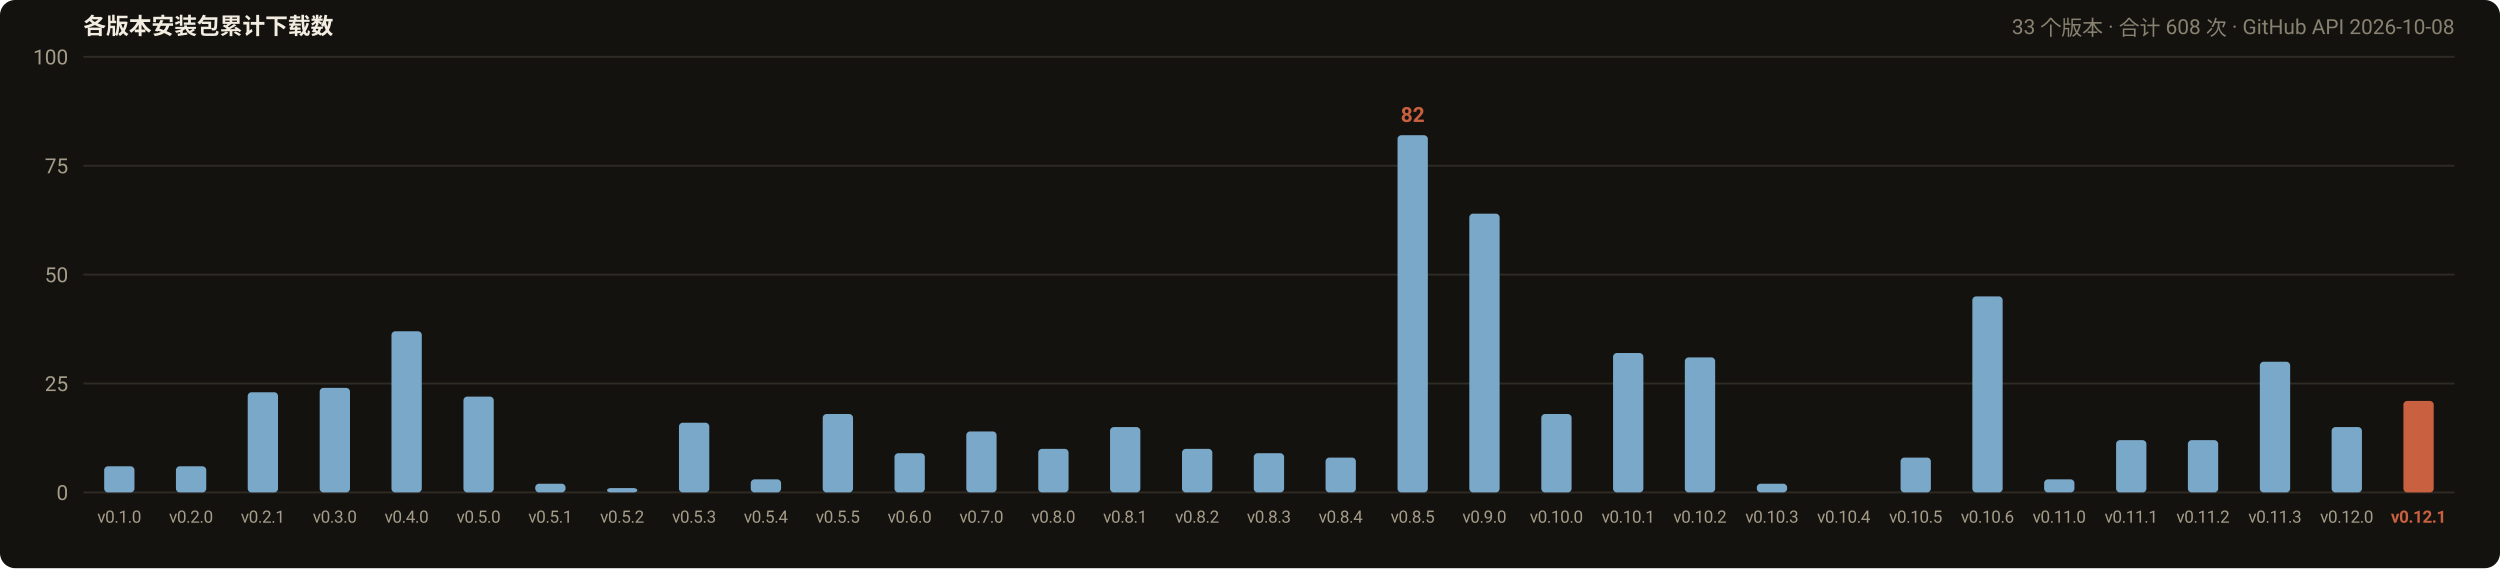
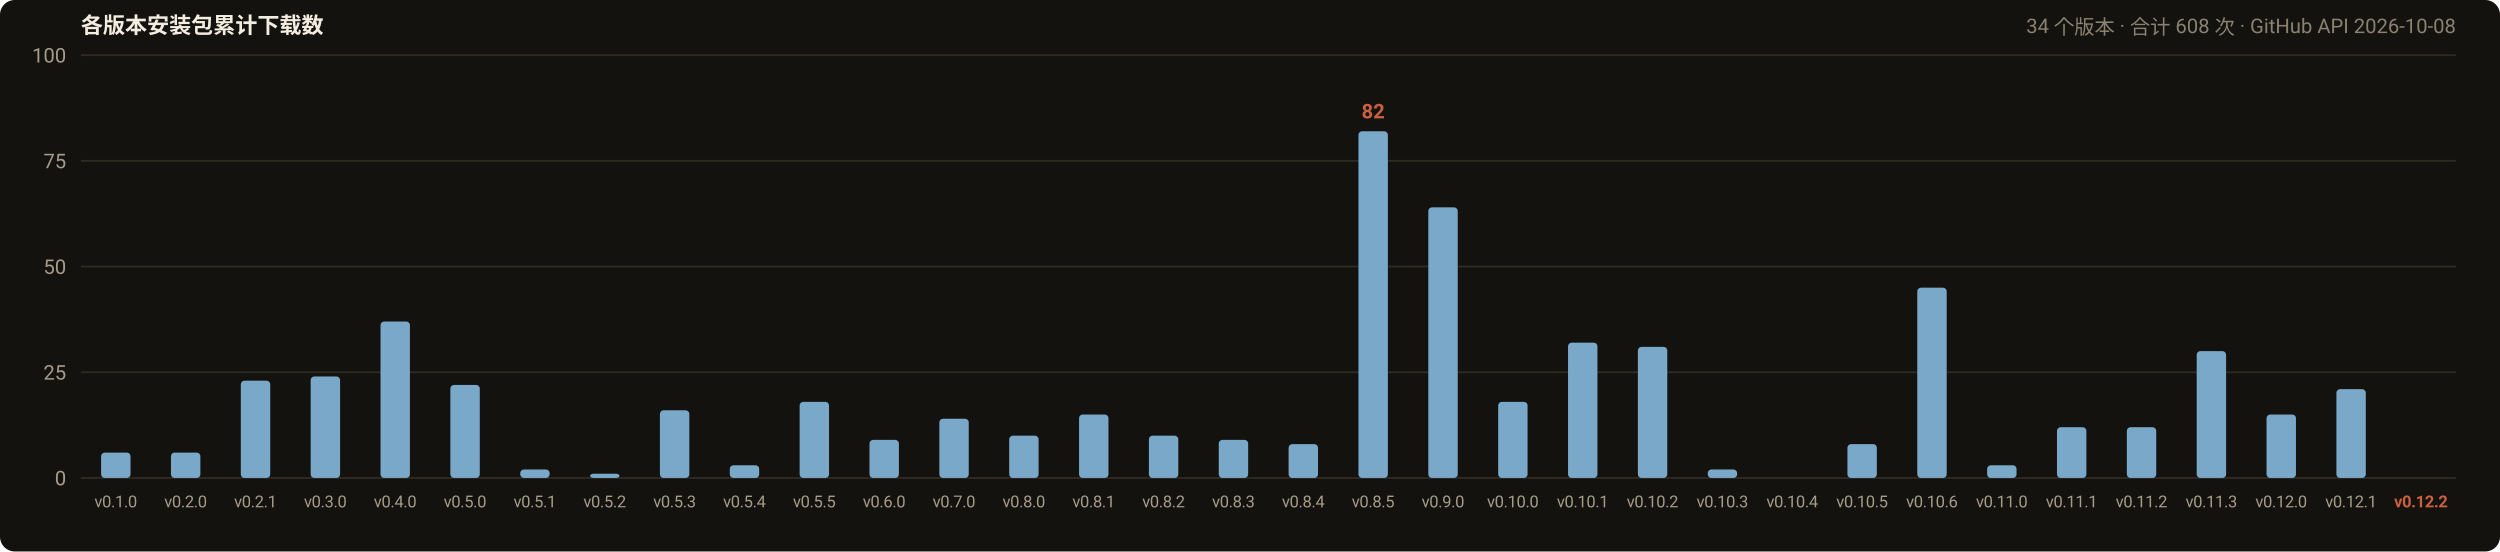
- <svg xmlns="http://www.w3.org/2000/svg" viewBox="0 0 1320 300" width="1320" height="300" role="img" aria-labelledby="dlTitle dlDesc">
-   <rect width="1320" height="300" rx="8" fill="#14120f" />
+ <svg xmlns="http://www.w3.org/2000/svg" viewBox="0 0 1360 300" width="1360" height="300" role="img" aria-labelledby="dlTitle dlDesc">
+   <rect width="1360" height="300" rx="8" fill="#14120f" />
  <text x="44" y="18" font-size="12" font-weight="600" font-family="ui-sans-serif,-apple-system,&quot;Segoe UI&quot;,Roboto,&quot;Helvetica Neue&quot;,sans-serif" fill="#f3ede1">各版本安装包累计下载数</text>
-   <text x="1296" y="18" text-anchor="end" font-size="11" font-family="ui-sans-serif,-apple-system,&quot;Segoe UI&quot;,Roboto,&quot;Helvetica Neue&quot;,sans-serif" fill="#8a8271">33 个版本 · 合计 608 次 · GitHub API 2026-10-08</text>
-   <line x1="44" y1="260.0" x2="1296" y2="260.0" stroke="#2e2a24" stroke-width="1" />
+   <text x="1336" y="18" text-anchor="end" font-size="11" font-family="ui-sans-serif,-apple-system,&quot;Segoe UI&quot;,Roboto,&quot;Helvetica Neue&quot;,sans-serif" fill="#8a8271">34 个版本 · 合计 608 次 · GitHub API 2026-10-08</text>
+   <line x1="44" y1="260.0" x2="1336" y2="260.0" stroke="#2e2a24" stroke-width="1" />
  <text x="36" y="264.0" text-anchor="end" font-size="11" font-family="ui-sans-serif,-apple-system,&quot;Segoe UI&quot;,Roboto,&quot;Helvetica Neue&quot;,sans-serif" fill="#a59c89">0</text>
-   <line x1="44" y1="202.5" x2="1296" y2="202.5" stroke="#2e2a24" stroke-width="1" />
+   <line x1="44" y1="202.5" x2="1336" y2="202.5" stroke="#2e2a24" stroke-width="1" />
  <text x="36" y="206.5" text-anchor="end" font-size="11" font-family="ui-sans-serif,-apple-system,&quot;Segoe UI&quot;,Roboto,&quot;Helvetica Neue&quot;,sans-serif" fill="#a59c89">25</text>
-   <line x1="44" y1="145.0" x2="1296" y2="145.0" stroke="#2e2a24" stroke-width="1" />
+   <line x1="44" y1="145.0" x2="1336" y2="145.0" stroke="#2e2a24" stroke-width="1" />
  <text x="36" y="149.0" text-anchor="end" font-size="11" font-family="ui-sans-serif,-apple-system,&quot;Segoe UI&quot;,Roboto,&quot;Helvetica Neue&quot;,sans-serif" fill="#a59c89">50</text>
-   <line x1="44" y1="87.5" x2="1296" y2="87.5" stroke="#2e2a24" stroke-width="1" />
+   <line x1="44" y1="87.5" x2="1336" y2="87.5" stroke="#2e2a24" stroke-width="1" />
  <text x="36" y="91.5" text-anchor="end" font-size="11" font-family="ui-sans-serif,-apple-system,&quot;Segoe UI&quot;,Roboto,&quot;Helvetica Neue&quot;,sans-serif" fill="#a59c89">75</text>
-   <line x1="44" y1="30.0" x2="1296" y2="30.0" stroke="#2e2a24" stroke-width="1" />
+   <line x1="44" y1="30.0" x2="1336" y2="30.0" stroke="#2e2a24" stroke-width="1" />
  <text x="36" y="34.0" text-anchor="end" font-size="11" font-family="ui-sans-serif,-apple-system,&quot;Segoe UI&quot;,Roboto,&quot;Helvetica Neue&quot;,sans-serif" fill="#a59c89">100</text>
  <rect x="55.0" y="246.2" width="16.0" height="13.8" rx="2" fill="#7aa8c9" />
-   <rect x="92.9" y="246.2" width="16.0" height="13.8" rx="2" fill="#7aa8c9" />
-   <rect x="130.8" y="207.1" width="16.0" height="52.9" rx="2" fill="#7aa8c9" />
-   <rect x="168.8" y="204.8" width="16.0" height="55.2" rx="2" fill="#7aa8c9" />
-   <rect x="206.7" y="174.9" width="16.0" height="85.1" rx="2" fill="#7aa8c9" />
-   <rect x="244.7" y="209.4" width="16.0" height="50.6" rx="2" fill="#7aa8c9" />
-   <rect x="282.6" y="255.4" width="16.0" height="4.6" rx="2" fill="#7aa8c9" />
-   <rect x="320.5" y="257.7" width="16.0" height="2.3" rx="2" fill="#7aa8c9" />
-   <rect x="358.5" y="223.2" width="16.0" height="36.8" rx="2" fill="#7aa8c9" />
-   <rect x="396.4" y="253.1" width="16.0" height="6.9" rx="2" fill="#7aa8c9" />
-   <rect x="434.4" y="218.6" width="16.0" height="41.4" rx="2" fill="#7aa8c9" />
-   <rect x="472.3" y="239.3" width="16.0" height="20.7" rx="2" fill="#7aa8c9" />
-   <rect x="510.2" y="227.8" width="16.0" height="32.2" rx="2" fill="#7aa8c9" />
-   <rect x="548.2" y="237.0" width="16.0" height="23.0" rx="2" fill="#7aa8c9" />
-   <rect x="586.1" y="225.5" width="16.0" height="34.5" rx="2" fill="#7aa8c9" />
-   <rect x="624.1" y="237.0" width="16.0" height="23.0" rx="2" fill="#7aa8c9" />
-   <rect x="662.0" y="239.3" width="16.0" height="20.7" rx="2" fill="#7aa8c9" />
-   <rect x="699.9" y="241.6" width="16.0" height="18.4" rx="2" fill="#7aa8c9" />
-   <rect x="737.9" y="71.4" width="16.0" height="188.6" rx="2" fill="#7aa8c9" />
-   <rect x="775.8" y="112.8" width="16.0" height="147.2" rx="2" fill="#7aa8c9" />
-   <rect x="813.8" y="218.6" width="16.0" height="41.4" rx="2" fill="#7aa8c9" />
-   <rect x="851.7" y="186.4" width="16.0" height="73.6" rx="2" fill="#7aa8c9" />
-   <rect x="889.6" y="188.7" width="16.0" height="71.3" rx="2" fill="#7aa8c9" />
-   <rect x="927.6" y="255.4" width="16.0" height="4.6" rx="2" fill="#7aa8c9" />
-   <rect x="965.5" y="260.0" width="16.0" height="0.0" rx="2" fill="#7aa8c9" />
-   <rect x="1003.5" y="241.6" width="16.0" height="18.4" rx="2" fill="#7aa8c9" />
-   <rect x="1041.4" y="156.5" width="16.0" height="103.5" rx="2" fill="#7aa8c9" />
-   <rect x="1079.3" y="253.1" width="16.0" height="6.9" rx="2" fill="#7aa8c9" />
-   <rect x="1117.3" y="232.4" width="16.0" height="27.6" rx="2" fill="#7aa8c9" />
-   <rect x="1155.2" y="232.4" width="16.0" height="27.6" rx="2" fill="#7aa8c9" />
-   <rect x="1193.2" y="191.0" width="16.0" height="69.0" rx="2" fill="#7aa8c9" />
-   <rect x="1231.1" y="225.5" width="16.0" height="34.5" rx="2" fill="#7aa8c9" />
-   <rect x="1269.0" y="211.7" width="16.0" height="48.3" rx="2" fill="#c9603f" />
-   <text x="745.9" y="64.4" text-anchor="middle" font-size="11" font-weight="600" font-family="ui-sans-serif,-apple-system,&quot;Segoe UI&quot;,Roboto,&quot;Helvetica Neue&quot;,sans-serif" fill="#c9603f">82</text>
+   <rect x="93.0" y="246.2" width="16.0" height="13.8" rx="2" fill="#7aa8c9" />
+   <rect x="131.0" y="207.1" width="16.0" height="52.9" rx="2" fill="#7aa8c9" />
+   <rect x="169.0" y="204.8" width="16.0" height="55.2" rx="2" fill="#7aa8c9" />
+   <rect x="207.0" y="174.9" width="16.0" height="85.1" rx="2" fill="#7aa8c9" />
+   <rect x="245.0" y="209.4" width="16.0" height="50.6" rx="2" fill="#7aa8c9" />
+   <rect x="283.0" y="255.4" width="16.0" height="4.6" rx="2" fill="#7aa8c9" />
+   <rect x="321.0" y="257.7" width="16.0" height="2.3" rx="2" fill="#7aa8c9" />
+   <rect x="359.0" y="223.2" width="16.0" height="36.8" rx="2" fill="#7aa8c9" />
+   <rect x="397.0" y="253.1" width="16.0" height="6.9" rx="2" fill="#7aa8c9" />
+   <rect x="435.0" y="218.6" width="16.0" height="41.4" rx="2" fill="#7aa8c9" />
+   <rect x="473.0" y="239.3" width="16.0" height="20.7" rx="2" fill="#7aa8c9" />
+   <rect x="511.0" y="227.8" width="16.0" height="32.2" rx="2" fill="#7aa8c9" />
+   <rect x="549.0" y="237.0" width="16.0" height="23.0" rx="2" fill="#7aa8c9" />
+   <rect x="587.0" y="225.5" width="16.0" height="34.5" rx="2" fill="#7aa8c9" />
+   <rect x="625.0" y="237.0" width="16.0" height="23.0" rx="2" fill="#7aa8c9" />
+   <rect x="663.0" y="239.3" width="16.0" height="20.7" rx="2" fill="#7aa8c9" />
+   <rect x="701.0" y="241.6" width="16.0" height="18.4" rx="2" fill="#7aa8c9" />
+   <rect x="739.0" y="71.4" width="16.0" height="188.6" rx="2" fill="#7aa8c9" />
+   <rect x="777.0" y="112.8" width="16.0" height="147.2" rx="2" fill="#7aa8c9" />
+   <rect x="815.0" y="218.6" width="16.0" height="41.4" rx="2" fill="#7aa8c9" />
+   <rect x="853.0" y="186.4" width="16.0" height="73.6" rx="2" fill="#7aa8c9" />
+   <rect x="891.0" y="188.7" width="16.0" height="71.3" rx="2" fill="#7aa8c9" />
+   <rect x="929.0" y="255.4" width="16.0" height="4.6" rx="2" fill="#7aa8c9" />
+   <rect x="967.0" y="260.0" width="16.0" height="0.0" rx="2" fill="#7aa8c9" />
+   <rect x="1005.0" y="241.6" width="16.0" height="18.4" rx="2" fill="#7aa8c9" />
+   <rect x="1043.0" y="156.5" width="16.0" height="103.5" rx="2" fill="#7aa8c9" />
+   <rect x="1081.0" y="253.1" width="16.0" height="6.9" rx="2" fill="#7aa8c9" />
+   <rect x="1119.0" y="232.4" width="16.0" height="27.6" rx="2" fill="#7aa8c9" />
+   <rect x="1157.0" y="232.4" width="16.0" height="27.6" rx="2" fill="#7aa8c9" />
+   <rect x="1195.0" y="191.0" width="16.0" height="69.0" rx="2" fill="#7aa8c9" />
+   <rect x="1233.0" y="225.5" width="16.0" height="34.5" rx="2" fill="#7aa8c9" />
+   <rect x="1271.0" y="211.7" width="16.0" height="48.3" rx="2" fill="#7aa8c9" />
+   <rect x="1309.0" y="260.0" width="16.0" height="0.0" rx="2" fill="#c9603f" />
+   <text x="747.0" y="64.4" text-anchor="middle" font-size="11" font-weight="600" font-family="ui-sans-serif,-apple-system,&quot;Segoe UI&quot;,Roboto,&quot;Helvetica Neue&quot;,sans-serif" fill="#c9603f">82</text>
  <text x="63.0" y="276" text-anchor="middle" font-size="9" font-weight="400" font-family="ui-sans-serif,-apple-system,&quot;Segoe UI&quot;,Roboto,&quot;Helvetica Neue&quot;,sans-serif" fill="#a59c89" letter-spacing="-0.2">v0.1.0</text>
-   <text x="100.9" y="276" text-anchor="middle" font-size="9" font-weight="400" font-family="ui-sans-serif,-apple-system,&quot;Segoe UI&quot;,Roboto,&quot;Helvetica Neue&quot;,sans-serif" fill="#a59c89" letter-spacing="-0.2">v0.2.0</text>
-   <text x="138.8" y="276" text-anchor="middle" font-size="9" font-weight="400" font-family="ui-sans-serif,-apple-system,&quot;Segoe UI&quot;,Roboto,&quot;Helvetica Neue&quot;,sans-serif" fill="#a59c89" letter-spacing="-0.2">v0.2.1</text>
-   <text x="176.8" y="276" text-anchor="middle" font-size="9" font-weight="400" font-family="ui-sans-serif,-apple-system,&quot;Segoe UI&quot;,Roboto,&quot;Helvetica Neue&quot;,sans-serif" fill="#a59c89" letter-spacing="-0.2">v0.3.0</text>
-   <text x="214.7" y="276" text-anchor="middle" font-size="9" font-weight="400" font-family="ui-sans-serif,-apple-system,&quot;Segoe UI&quot;,Roboto,&quot;Helvetica Neue&quot;,sans-serif" fill="#a59c89" letter-spacing="-0.2">v0.4.0</text>
-   <text x="252.7" y="276" text-anchor="middle" font-size="9" font-weight="400" font-family="ui-sans-serif,-apple-system,&quot;Segoe UI&quot;,Roboto,&quot;Helvetica Neue&quot;,sans-serif" fill="#a59c89" letter-spacing="-0.2">v0.5.0</text>
-   <text x="290.6" y="276" text-anchor="middle" font-size="9" font-weight="400" font-family="ui-sans-serif,-apple-system,&quot;Segoe UI&quot;,Roboto,&quot;Helvetica Neue&quot;,sans-serif" fill="#a59c89" letter-spacing="-0.2">v0.5.1</text>
-   <text x="328.5" y="276" text-anchor="middle" font-size="9" font-weight="400" font-family="ui-sans-serif,-apple-system,&quot;Segoe UI&quot;,Roboto,&quot;Helvetica Neue&quot;,sans-serif" fill="#a59c89" letter-spacing="-0.2">v0.5.2</text>
-   <text x="366.5" y="276" text-anchor="middle" font-size="9" font-weight="400" font-family="ui-sans-serif,-apple-system,&quot;Segoe UI&quot;,Roboto,&quot;Helvetica Neue&quot;,sans-serif" fill="#a59c89" letter-spacing="-0.2">v0.5.3</text>
-   <text x="404.4" y="276" text-anchor="middle" font-size="9" font-weight="400" font-family="ui-sans-serif,-apple-system,&quot;Segoe UI&quot;,Roboto,&quot;Helvetica Neue&quot;,sans-serif" fill="#a59c89" letter-spacing="-0.2">v0.5.4</text>
-   <text x="442.4" y="276" text-anchor="middle" font-size="9" font-weight="400" font-family="ui-sans-serif,-apple-system,&quot;Segoe UI&quot;,Roboto,&quot;Helvetica Neue&quot;,sans-serif" fill="#a59c89" letter-spacing="-0.2">v0.5.5</text>
-   <text x="480.3" y="276" text-anchor="middle" font-size="9" font-weight="400" font-family="ui-sans-serif,-apple-system,&quot;Segoe UI&quot;,Roboto,&quot;Helvetica Neue&quot;,sans-serif" fill="#a59c89" letter-spacing="-0.2">v0.6.0</text>
-   <text x="518.2" y="276" text-anchor="middle" font-size="9" font-weight="400" font-family="ui-sans-serif,-apple-system,&quot;Segoe UI&quot;,Roboto,&quot;Helvetica Neue&quot;,sans-serif" fill="#a59c89" letter-spacing="-0.2">v0.7.0</text>
-   <text x="556.2" y="276" text-anchor="middle" font-size="9" font-weight="400" font-family="ui-sans-serif,-apple-system,&quot;Segoe UI&quot;,Roboto,&quot;Helvetica Neue&quot;,sans-serif" fill="#a59c89" letter-spacing="-0.2">v0.8.0</text>
-   <text x="594.1" y="276" text-anchor="middle" font-size="9" font-weight="400" font-family="ui-sans-serif,-apple-system,&quot;Segoe UI&quot;,Roboto,&quot;Helvetica Neue&quot;,sans-serif" fill="#a59c89" letter-spacing="-0.2">v0.8.1</text>
-   <text x="632.1" y="276" text-anchor="middle" font-size="9" font-weight="400" font-family="ui-sans-serif,-apple-system,&quot;Segoe UI&quot;,Roboto,&quot;Helvetica Neue&quot;,sans-serif" fill="#a59c89" letter-spacing="-0.2">v0.8.2</text>
-   <text x="670.0" y="276" text-anchor="middle" font-size="9" font-weight="400" font-family="ui-sans-serif,-apple-system,&quot;Segoe UI&quot;,Roboto,&quot;Helvetica Neue&quot;,sans-serif" fill="#a59c89" letter-spacing="-0.2">v0.8.3</text>
-   <text x="707.9" y="276" text-anchor="middle" font-size="9" font-weight="400" font-family="ui-sans-serif,-apple-system,&quot;Segoe UI&quot;,Roboto,&quot;Helvetica Neue&quot;,sans-serif" fill="#a59c89" letter-spacing="-0.2">v0.8.4</text>
-   <text x="745.9" y="276" text-anchor="middle" font-size="9" font-weight="400" font-family="ui-sans-serif,-apple-system,&quot;Segoe UI&quot;,Roboto,&quot;Helvetica Neue&quot;,sans-serif" fill="#a59c89" letter-spacing="-0.2">v0.8.5</text>
-   <text x="783.8" y="276" text-anchor="middle" font-size="9" font-weight="400" font-family="ui-sans-serif,-apple-system,&quot;Segoe UI&quot;,Roboto,&quot;Helvetica Neue&quot;,sans-serif" fill="#a59c89" letter-spacing="-0.2">v0.9.0</text>
-   <text x="821.8" y="276" text-anchor="middle" font-size="9" font-weight="400" font-family="ui-sans-serif,-apple-system,&quot;Segoe UI&quot;,Roboto,&quot;Helvetica Neue&quot;,sans-serif" fill="#a59c89" letter-spacing="-0.2">v0.10.0</text>
-   <text x="859.7" y="276" text-anchor="middle" font-size="9" font-weight="400" font-family="ui-sans-serif,-apple-system,&quot;Segoe UI&quot;,Roboto,&quot;Helvetica Neue&quot;,sans-serif" fill="#a59c89" letter-spacing="-0.2">v0.10.1</text>
-   <text x="897.6" y="276" text-anchor="middle" font-size="9" font-weight="400" font-family="ui-sans-serif,-apple-system,&quot;Segoe UI&quot;,Roboto,&quot;Helvetica Neue&quot;,sans-serif" fill="#a59c89" letter-spacing="-0.2">v0.10.2</text>
-   <text x="935.6" y="276" text-anchor="middle" font-size="9" font-weight="400" font-family="ui-sans-serif,-apple-system,&quot;Segoe UI&quot;,Roboto,&quot;Helvetica Neue&quot;,sans-serif" fill="#a59c89" letter-spacing="-0.2">v0.10.3</text>
-   <text x="973.5" y="276" text-anchor="middle" font-size="9" font-weight="400" font-family="ui-sans-serif,-apple-system,&quot;Segoe UI&quot;,Roboto,&quot;Helvetica Neue&quot;,sans-serif" fill="#a59c89" letter-spacing="-0.2">v0.10.4</text>
-   <text x="1011.5" y="276" text-anchor="middle" font-size="9" font-weight="400" font-family="ui-sans-serif,-apple-system,&quot;Segoe UI&quot;,Roboto,&quot;Helvetica Neue&quot;,sans-serif" fill="#a59c89" letter-spacing="-0.2">v0.10.5</text>
-   <text x="1049.4" y="276" text-anchor="middle" font-size="9" font-weight="400" font-family="ui-sans-serif,-apple-system,&quot;Segoe UI&quot;,Roboto,&quot;Helvetica Neue&quot;,sans-serif" fill="#a59c89" letter-spacing="-0.2">v0.10.6</text>
-   <text x="1087.3" y="276" text-anchor="middle" font-size="9" font-weight="400" font-family="ui-sans-serif,-apple-system,&quot;Segoe UI&quot;,Roboto,&quot;Helvetica Neue&quot;,sans-serif" fill="#a59c89" letter-spacing="-0.2">v0.11.0</text>
-   <text x="1125.3" y="276" text-anchor="middle" font-size="9" font-weight="400" font-family="ui-sans-serif,-apple-system,&quot;Segoe UI&quot;,Roboto,&quot;Helvetica Neue&quot;,sans-serif" fill="#a59c89" letter-spacing="-0.2">v0.11.1</text>
-   <text x="1163.2" y="276" text-anchor="middle" font-size="9" font-weight="400" font-family="ui-sans-serif,-apple-system,&quot;Segoe UI&quot;,Roboto,&quot;Helvetica Neue&quot;,sans-serif" fill="#a59c89" letter-spacing="-0.2">v0.11.2</text>
-   <text x="1201.2" y="276" text-anchor="middle" font-size="9" font-weight="400" font-family="ui-sans-serif,-apple-system,&quot;Segoe UI&quot;,Roboto,&quot;Helvetica Neue&quot;,sans-serif" fill="#a59c89" letter-spacing="-0.2">v0.11.3</text>
-   <text x="1239.1" y="276" text-anchor="middle" font-size="9" font-weight="400" font-family="ui-sans-serif,-apple-system,&quot;Segoe UI&quot;,Roboto,&quot;Helvetica Neue&quot;,sans-serif" fill="#a59c89" letter-spacing="-0.2">v0.12.0</text>
-   <text x="1277.0" y="276" text-anchor="middle" font-size="9" font-weight="600" font-family="ui-sans-serif,-apple-system,&quot;Segoe UI&quot;,Roboto,&quot;Helvetica Neue&quot;,sans-serif" fill="#c9603f" letter-spacing="-0.2">v0.12.1</text>
+   <text x="101.0" y="276" text-anchor="middle" font-size="9" font-weight="400" font-family="ui-sans-serif,-apple-system,&quot;Segoe UI&quot;,Roboto,&quot;Helvetica Neue&quot;,sans-serif" fill="#a59c89" letter-spacing="-0.2">v0.2.0</text>
+   <text x="139.0" y="276" text-anchor="middle" font-size="9" font-weight="400" font-family="ui-sans-serif,-apple-system,&quot;Segoe UI&quot;,Roboto,&quot;Helvetica Neue&quot;,sans-serif" fill="#a59c89" letter-spacing="-0.2">v0.2.1</text>
+   <text x="177.0" y="276" text-anchor="middle" font-size="9" font-weight="400" font-family="ui-sans-serif,-apple-system,&quot;Segoe UI&quot;,Roboto,&quot;Helvetica Neue&quot;,sans-serif" fill="#a59c89" letter-spacing="-0.2">v0.3.0</text>
+   <text x="215.0" y="276" text-anchor="middle" font-size="9" font-weight="400" font-family="ui-sans-serif,-apple-system,&quot;Segoe UI&quot;,Roboto,&quot;Helvetica Neue&quot;,sans-serif" fill="#a59c89" letter-spacing="-0.2">v0.4.0</text>
+   <text x="253.0" y="276" text-anchor="middle" font-size="9" font-weight="400" font-family="ui-sans-serif,-apple-system,&quot;Segoe UI&quot;,Roboto,&quot;Helvetica Neue&quot;,sans-serif" fill="#a59c89" letter-spacing="-0.2">v0.5.0</text>
+   <text x="291.0" y="276" text-anchor="middle" font-size="9" font-weight="400" font-family="ui-sans-serif,-apple-system,&quot;Segoe UI&quot;,Roboto,&quot;Helvetica Neue&quot;,sans-serif" fill="#a59c89" letter-spacing="-0.2">v0.5.1</text>
+   <text x="329.0" y="276" text-anchor="middle" font-size="9" font-weight="400" font-family="ui-sans-serif,-apple-system,&quot;Segoe UI&quot;,Roboto,&quot;Helvetica Neue&quot;,sans-serif" fill="#a59c89" letter-spacing="-0.2">v0.5.2</text>
+   <text x="367.0" y="276" text-anchor="middle" font-size="9" font-weight="400" font-family="ui-sans-serif,-apple-system,&quot;Segoe UI&quot;,Roboto,&quot;Helvetica Neue&quot;,sans-serif" fill="#a59c89" letter-spacing="-0.2">v0.5.3</text>
+   <text x="405.0" y="276" text-anchor="middle" font-size="9" font-weight="400" font-family="ui-sans-serif,-apple-system,&quot;Segoe UI&quot;,Roboto,&quot;Helvetica Neue&quot;,sans-serif" fill="#a59c89" letter-spacing="-0.2">v0.5.4</text>
+   <text x="443.0" y="276" text-anchor="middle" font-size="9" font-weight="400" font-family="ui-sans-serif,-apple-system,&quot;Segoe UI&quot;,Roboto,&quot;Helvetica Neue&quot;,sans-serif" fill="#a59c89" letter-spacing="-0.2">v0.5.5</text>
+   <text x="481.0" y="276" text-anchor="middle" font-size="9" font-weight="400" font-family="ui-sans-serif,-apple-system,&quot;Segoe UI&quot;,Roboto,&quot;Helvetica Neue&quot;,sans-serif" fill="#a59c89" letter-spacing="-0.2">v0.6.0</text>
+   <text x="519.0" y="276" text-anchor="middle" font-size="9" font-weight="400" font-family="ui-sans-serif,-apple-system,&quot;Segoe UI&quot;,Roboto,&quot;Helvetica Neue&quot;,sans-serif" fill="#a59c89" letter-spacing="-0.2">v0.7.0</text>
+   <text x="557.0" y="276" text-anchor="middle" font-size="9" font-weight="400" font-family="ui-sans-serif,-apple-system,&quot;Segoe UI&quot;,Roboto,&quot;Helvetica Neue&quot;,sans-serif" fill="#a59c89" letter-spacing="-0.2">v0.8.0</text>
+   <text x="595.0" y="276" text-anchor="middle" font-size="9" font-weight="400" font-family="ui-sans-serif,-apple-system,&quot;Segoe UI&quot;,Roboto,&quot;Helvetica Neue&quot;,sans-serif" fill="#a59c89" letter-spacing="-0.2">v0.8.1</text>
+   <text x="633.0" y="276" text-anchor="middle" font-size="9" font-weight="400" font-family="ui-sans-serif,-apple-system,&quot;Segoe UI&quot;,Roboto,&quot;Helvetica Neue&quot;,sans-serif" fill="#a59c89" letter-spacing="-0.2">v0.8.2</text>
+   <text x="671.0" y="276" text-anchor="middle" font-size="9" font-weight="400" font-family="ui-sans-serif,-apple-system,&quot;Segoe UI&quot;,Roboto,&quot;Helvetica Neue&quot;,sans-serif" fill="#a59c89" letter-spacing="-0.2">v0.8.3</text>
+   <text x="709.0" y="276" text-anchor="middle" font-size="9" font-weight="400" font-family="ui-sans-serif,-apple-system,&quot;Segoe UI&quot;,Roboto,&quot;Helvetica Neue&quot;,sans-serif" fill="#a59c89" letter-spacing="-0.2">v0.8.4</text>
+   <text x="747.0" y="276" text-anchor="middle" font-size="9" font-weight="400" font-family="ui-sans-serif,-apple-system,&quot;Segoe UI&quot;,Roboto,&quot;Helvetica Neue&quot;,sans-serif" fill="#a59c89" letter-spacing="-0.2">v0.8.5</text>
+   <text x="785.0" y="276" text-anchor="middle" font-size="9" font-weight="400" font-family="ui-sans-serif,-apple-system,&quot;Segoe UI&quot;,Roboto,&quot;Helvetica Neue&quot;,sans-serif" fill="#a59c89" letter-spacing="-0.2">v0.9.0</text>
+   <text x="823.0" y="276" text-anchor="middle" font-size="9" font-weight="400" font-family="ui-sans-serif,-apple-system,&quot;Segoe UI&quot;,Roboto,&quot;Helvetica Neue&quot;,sans-serif" fill="#a59c89" letter-spacing="-0.2">v0.10.0</text>
+   <text x="861.0" y="276" text-anchor="middle" font-size="9" font-weight="400" font-family="ui-sans-serif,-apple-system,&quot;Segoe UI&quot;,Roboto,&quot;Helvetica Neue&quot;,sans-serif" fill="#a59c89" letter-spacing="-0.2">v0.10.1</text>
+   <text x="899.0" y="276" text-anchor="middle" font-size="9" font-weight="400" font-family="ui-sans-serif,-apple-system,&quot;Segoe UI&quot;,Roboto,&quot;Helvetica Neue&quot;,sans-serif" fill="#a59c89" letter-spacing="-0.2">v0.10.2</text>
+   <text x="937.0" y="276" text-anchor="middle" font-size="9" font-weight="400" font-family="ui-sans-serif,-apple-system,&quot;Segoe UI&quot;,Roboto,&quot;Helvetica Neue&quot;,sans-serif" fill="#a59c89" letter-spacing="-0.2">v0.10.3</text>
+   <text x="975.0" y="276" text-anchor="middle" font-size="9" font-weight="400" font-family="ui-sans-serif,-apple-system,&quot;Segoe UI&quot;,Roboto,&quot;Helvetica Neue&quot;,sans-serif" fill="#a59c89" letter-spacing="-0.2">v0.10.4</text>
+   <text x="1013.0" y="276" text-anchor="middle" font-size="9" font-weight="400" font-family="ui-sans-serif,-apple-system,&quot;Segoe UI&quot;,Roboto,&quot;Helvetica Neue&quot;,sans-serif" fill="#a59c89" letter-spacing="-0.2">v0.10.5</text>
+   <text x="1051.0" y="276" text-anchor="middle" font-size="9" font-weight="400" font-family="ui-sans-serif,-apple-system,&quot;Segoe UI&quot;,Roboto,&quot;Helvetica Neue&quot;,sans-serif" fill="#a59c89" letter-spacing="-0.2">v0.10.6</text>
+   <text x="1089.0" y="276" text-anchor="middle" font-size="9" font-weight="400" font-family="ui-sans-serif,-apple-system,&quot;Segoe UI&quot;,Roboto,&quot;Helvetica Neue&quot;,sans-serif" fill="#a59c89" letter-spacing="-0.2">v0.11.0</text>
+   <text x="1127.0" y="276" text-anchor="middle" font-size="9" font-weight="400" font-family="ui-sans-serif,-apple-system,&quot;Segoe UI&quot;,Roboto,&quot;Helvetica Neue&quot;,sans-serif" fill="#a59c89" letter-spacing="-0.2">v0.11.1</text>
+   <text x="1165.0" y="276" text-anchor="middle" font-size="9" font-weight="400" font-family="ui-sans-serif,-apple-system,&quot;Segoe UI&quot;,Roboto,&quot;Helvetica Neue&quot;,sans-serif" fill="#a59c89" letter-spacing="-0.2">v0.11.2</text>
+   <text x="1203.0" y="276" text-anchor="middle" font-size="9" font-weight="400" font-family="ui-sans-serif,-apple-system,&quot;Segoe UI&quot;,Roboto,&quot;Helvetica Neue&quot;,sans-serif" fill="#a59c89" letter-spacing="-0.2">v0.11.3</text>
+   <text x="1241.0" y="276" text-anchor="middle" font-size="9" font-weight="400" font-family="ui-sans-serif,-apple-system,&quot;Segoe UI&quot;,Roboto,&quot;Helvetica Neue&quot;,sans-serif" fill="#a59c89" letter-spacing="-0.2">v0.12.0</text>
+   <text x="1279.0" y="276" text-anchor="middle" font-size="9" font-weight="400" font-family="ui-sans-serif,-apple-system,&quot;Segoe UI&quot;,Roboto,&quot;Helvetica Neue&quot;,sans-serif" fill="#a59c89" letter-spacing="-0.2">v0.12.1</text>
+   <text x="1317.0" y="276" text-anchor="middle" font-size="9" font-weight="600" font-family="ui-sans-serif,-apple-system,&quot;Segoe UI&quot;,Roboto,&quot;Helvetica Neue&quot;,sans-serif" fill="#c9603f" letter-spacing="-0.2">v0.12.2</text>
</svg>
